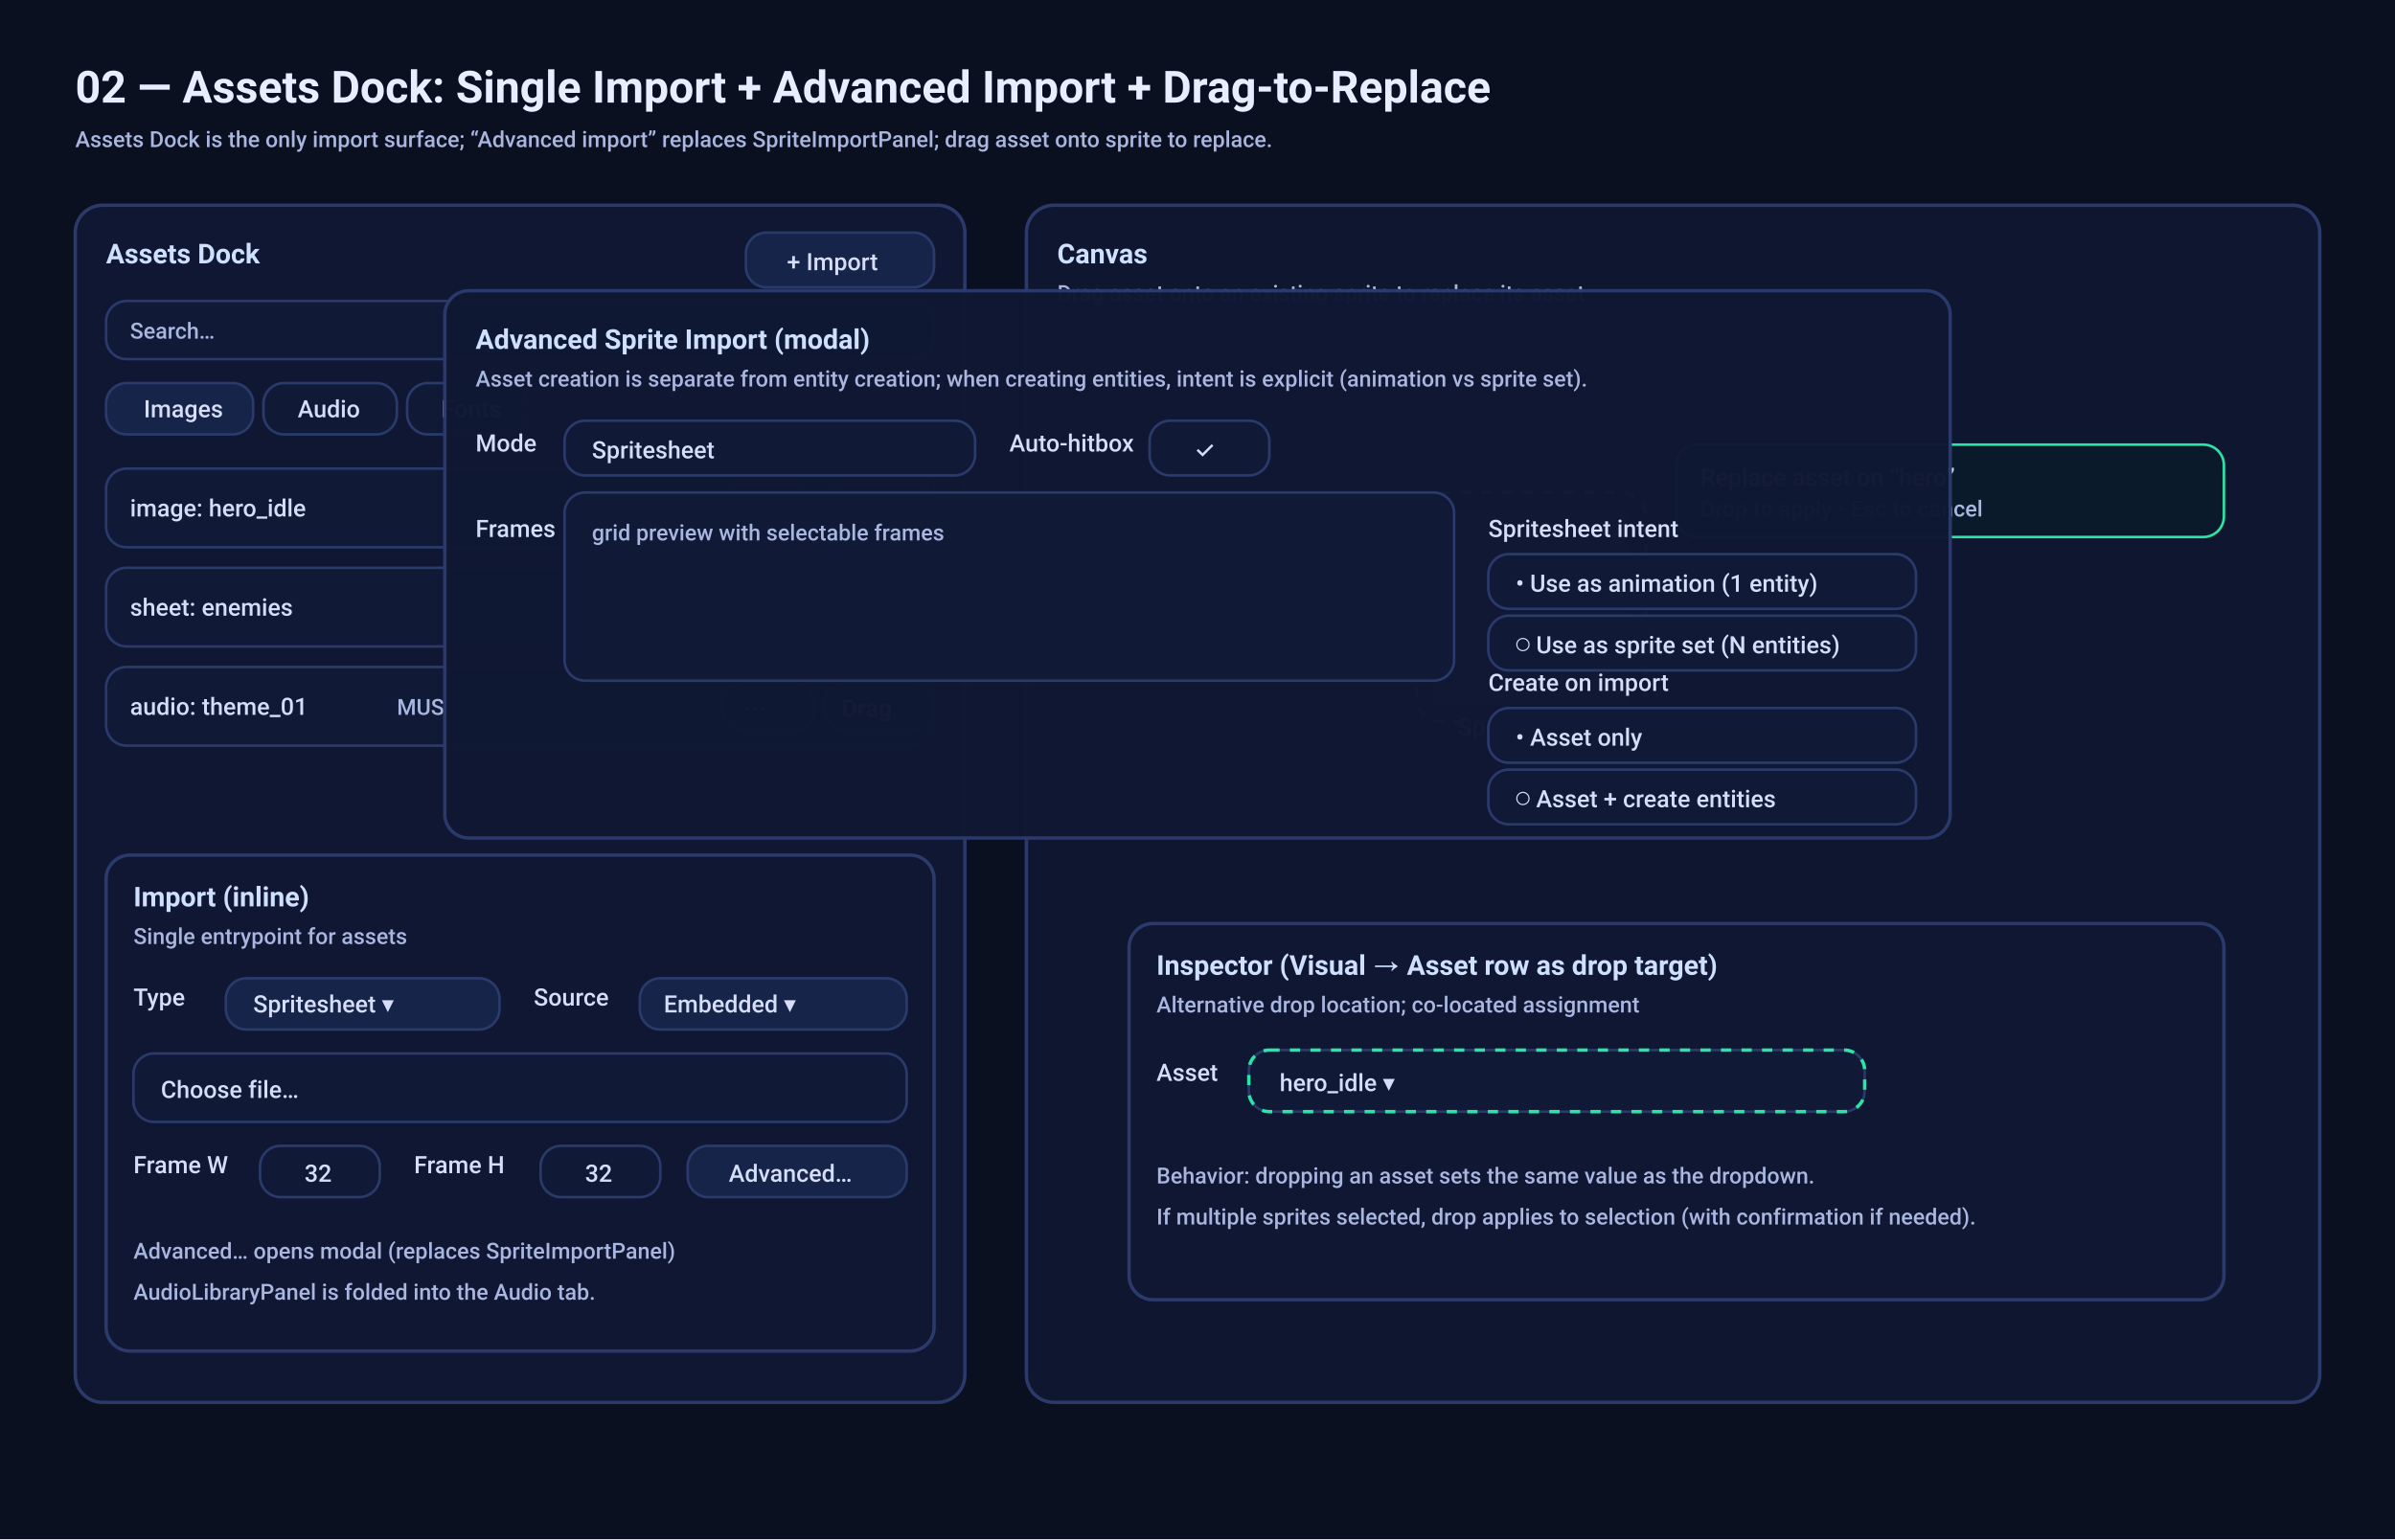
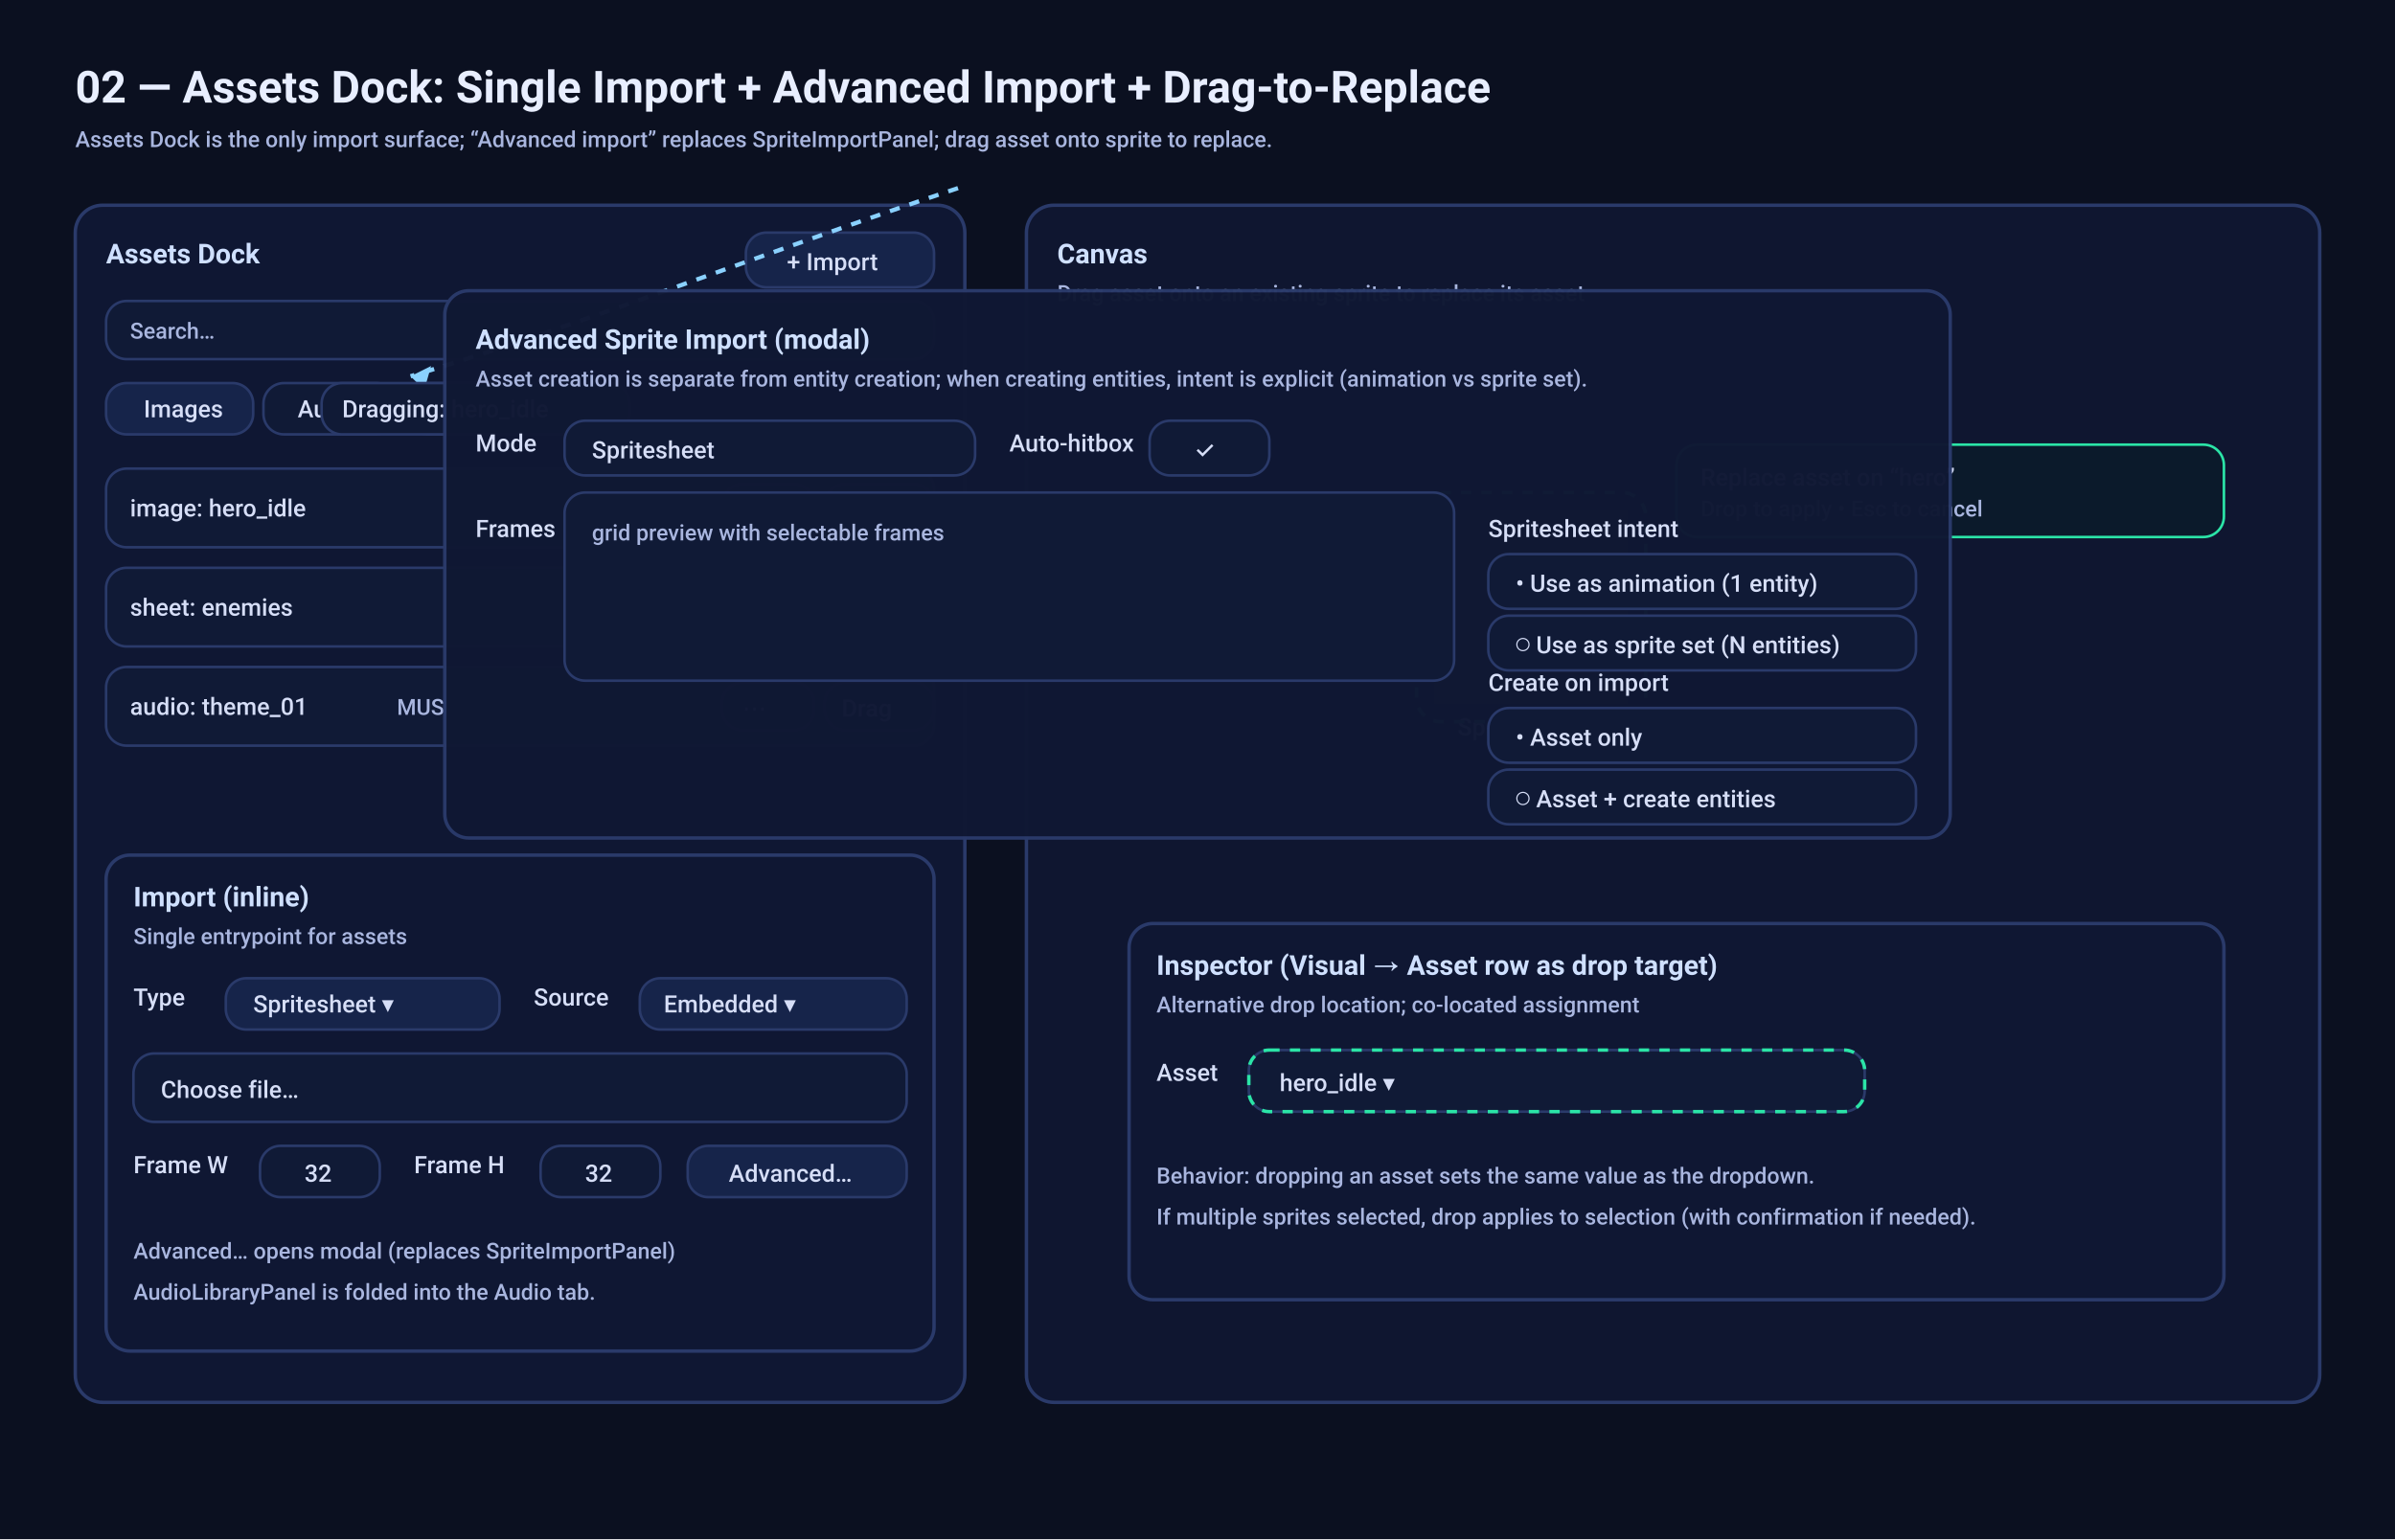
<svg xmlns="http://www.w3.org/2000/svg" width="1400" height="900" viewBox="0 0 1400 900">
  <defs>
    <style>
      .bg{fill:#0b1020}
      .panel{fill:#111a33;stroke:#2a3a6a;stroke-width:2;rx:16}
      .dock{fill:#0f1733;stroke:#2a3a6a;stroke-width:2;rx:16}
      .canvas{fill:#0f1630;stroke:#2a3a6a;stroke-width:2;rx:16}
      .btn{fill:#16244a;stroke:#2a3a6a;stroke-width:1.5;rx:12}
      .btn2{fill:#101a36;stroke:#2a3a6a;stroke-width:1.5;rx:12}
      .menu{fill:#0f1733;stroke:#2a3a6a;stroke-width:2;rx:14}
      .title{fill:#e8eeff;font:700 26px system-ui,-apple-system,Segoe UI,Roboto,Helvetica,Arial,sans-serif}
      .h{fill:#cfe0ff;font:700 16px system-ui,-apple-system,Segoe UI,Roboto,Helvetica,Arial,sans-serif}
      .t{fill:#d6def7;font:500 14px system-ui,-apple-system,Segoe UI,Roboto,Helvetica,Arial,sans-serif}
      .muted{fill:#a9b6df;font:500 13px system-ui,-apple-system,Segoe UI,Roboto,Helvetica,Arial,sans-serif}
      .mono{fill:#d6def7;font:600 12.5px ui-monospace,SFMono-Regular,Menlo,Monaco,Consolas,"Liberation Mono","Courier New",monospace}
      .hl{fill:none;stroke:#2be4a7;stroke-width:2;stroke-dasharray:6 6}
      .tip{fill:#0b1a2b;stroke:#2be4a7;stroke-width:1.5;rx:12}
    </style>
  </defs>
  <rect class="bg" width="1400" height="900" />
  <text class="title" x="44" y="60">02 — Assets Dock: Single Import + Advanced Import + Drag-to-Replace</text>
  <text class="muted" x="44" y="86">Assets Dock is the only import surface; “Advanced import” replaces SpriteImportPanel; drag asset onto sprite to replace.</text>
  <g transform="translate(44,120)">
    <rect class="dock" x="0" y="0" width="520" height="700" rx="16" />
    <text class="h" x="18" y="34">Assets Dock</text>
    <rect class="btn" x="392" y="16" width="110" height="32" rx="12" />
    <text class="t" x="416" y="38">+ Import</text>
    <rect class="btn2" x="18" y="56" width="484" height="34" rx="12" />
    <text class="muted" x="32" y="78">Search…</text>
    <rect class="btn" x="18" y="104" width="86" height="30" rx="12" />
    <text class="t" x="40" y="124">Images</text>
    <rect class="btn2" x="110" y="104" width="78" height="30" rx="12" />
    <text class="t" x="130" y="124">Audio</text>
    <rect class="btn2" x="194" y="104" width="70" height="30" rx="12" />
    <text class="t" x="214" y="124">Fonts</text>
    <g transform="translate(18,154)">
      <rect class="btn2" x="0" y="0" width="484" height="46" rx="12" />
      <text class="t" x="14" y="28">image: hero_idle</text>
      <rect class="btn" x="360" y="9" width="54" height="28" rx="10" />
      <text class="t" x="372" y="29">⋯</text>
      <rect class="btn" x="420" y="9" width="64" height="28" rx="10" />
      <text class="t" x="430" y="29">Drag</text>
      <rect class="btn2" x="0" y="58" width="484" height="46" rx="12" />
      <text class="t" x="14" y="86">sheet: enemies</text>
      <rect class="btn" x="360" y="67" width="54" height="28" rx="10" />
      <text class="t" x="372" y="87">⋯</text>
      <rect class="btn" x="420" y="67" width="64" height="28" rx="10" />
      <text class="t" x="430" y="87">Drag</text>
      <rect class="btn2" x="0" y="116" width="484" height="46" rx="12" />
      <text class="t" x="14" y="144">audio: theme_01</text>
      <text class="muted" x="170" y="144">MUS</text>
      <rect class="btn" x="360" y="125" width="54" height="28" rx="10" />
      <text class="t" x="372" y="145">⋯</text>
      <rect class="btn" x="420" y="125" width="64" height="28" rx="10" />
      <text class="t" x="430" y="145">Drag</text>
    </g>
    <g transform="translate(18,380)">
      <rect class="menu" x="0" y="0" width="484" height="290" rx="14" />
      <text class="h" x="16" y="30">Import (inline)</text>
      <text class="muted" x="16" y="52">Single entrypoint for assets</text>
      <text class="t" x="16" y="88">Type</text>
      <rect class="btn" x="70" y="72" width="160" height="30" rx="10" />
      <text class="t" x="86" y="92">Spritesheet ▾</text>
      <text class="t" x="250" y="88">Source</text>
      <rect class="btn" x="312" y="72" width="156" height="30" rx="10" />
      <text class="t" x="326" y="92">Embedded ▾</text>
      <rect class="btn2" x="16" y="116" width="452" height="40" rx="12" />
      <text class="t" x="32" y="142">Choose file…</text>
      <text class="t" x="16" y="186">Frame W</text>
      <rect class="btn2" x="90" y="170" width="70" height="30" rx="10" />
      <text class="t" x="116" y="191">32</text>
      <text class="t" x="180" y="186">Frame H</text>
      <rect class="btn2" x="254" y="170" width="70" height="30" rx="10" />
      <text class="t" x="280" y="191">32</text>
      <rect class="btn" x="340" y="170" width="128" height="30" rx="10" />
      <text class="t" x="364" y="191">Advanced…</text>
      <text class="muted" x="16" y="236">Advanced… opens modal (replaces SpriteImportPanel)</text>
      <text class="muted" x="16" y="260">AudioLibraryPanel is folded into the Audio tab.</text>
    </g>
  </g>
  <g transform="translate(600,120)">
    <rect class="canvas" x="0" y="0" width="756" height="700" rx="16" />
    <text class="h" x="18" y="34">Canvas</text>
    <text class="muted" x="18" y="56">Drag asset onto an existing sprite to replace its asset</text>
    <rect x="240" y="180" width="110" height="110" fill="#ff6b6b" opacity="0.18" stroke="#ff6b6b" stroke-width="3" />
    <text class="t" x="252" y="310">Sprite “hero”</text>
    <rect class="hl" x="228" y="168" width="134" height="134" rx="14" />
+     <g transform="translate(-40,-10)">
+       <path d="M0 0 C-120 40 -220 80 -320 110" fill="none" stroke="#8ad1ff" stroke-width="2.5" stroke-dasharray="6 6" />
+       <path d="M-320 110 L-308 104 L-312 118 Z" fill="#8ad1ff" />
+       <rect class="btn2" x="-372" y="114" width="180" height="30" rx="12" />
+       <text class="t" x="-360" y="134">Dragging: hero_idle</text>
+     </g>
    <g transform="translate(380,140)">
      <rect class="tip" x="0" y="0" width="320" height="54" rx="12" />
      <text class="t" x="14" y="24">Replace asset on “hero”</text>
      <text class="muted" x="14" y="42">Drop to apply • Esc to cancel</text>
    </g>
    <g transform="translate(60,420)">
      <rect class="menu" x="0" y="0" width="640" height="220" rx="14" />
      <text class="h" x="16" y="30">Inspector (Visual → Asset row as drop target)</text>
      <text class="muted" x="16" y="52">Alternative drop location; co-located assignment</text>
      <text class="t" x="16" y="92">Asset</text>
      <rect class="btn2" x="70" y="74" width="360" height="36" rx="12" />
      <text class="t" x="88" y="98">hero_idle ▾</text>
      <rect class="hl" x="70" y="74" width="360" height="36" rx="12" />
      <text class="muted" x="16" y="152">Behavior: dropping an asset sets the same value as the dropdown.</text>
      <text class="muted" x="16" y="176">If multiple sprites selected, drop applies to selection (with confirmation if needed).</text>
    </g>
  </g>
  <g transform="translate(260,170)">
    <rect class="menu" x="0" y="0" width="880" height="320" rx="16" opacity="0.98" />
    <text class="h" x="18" y="34">Advanced Sprite Import (modal)</text>
    <text class="muted" x="18" y="56">Asset creation is separate from entity creation; when creating entities, intent is explicit (animation vs sprite set).</text>
    <text class="t" x="18" y="94">Mode</text>
    <rect class="btn2" x="70" y="76" width="240" height="32" rx="12" />
    <text class="t" x="86" y="98">Spritesheet</text>
    <text class="t" x="330" y="94">Auto-hitbox</text>
    <rect class="btn2" x="412" y="76" width="70" height="32" rx="12" />
    <text class="t" x="438" y="98">✓</text>
    <text class="t" x="18" y="144">Frames</text>
    <rect class="btn2" x="70" y="118" width="520" height="110" rx="12" />
    <text class="muted" x="86" y="146">grid preview with selectable frames</text>
    <text class="t" x="610" y="144">Spritesheet intent</text>
    <rect class="btn2" x="610" y="154" width="250" height="32" rx="12" />
    <text class="t" x="626" y="176">• Use as animation (1 entity)</text>
    <rect class="btn2" x="610" y="190" width="250" height="32" rx="12" />
    <text class="t" x="626" y="212">○ Use as sprite set (N entities)</text>
    <text class="t" x="610" y="234">Create on import</text>
    <rect class="btn2" x="610" y="244" width="250" height="32" rx="12" />
    <text class="t" x="626" y="266">• Asset only</text>
    <rect class="btn2" x="610" y="280" width="250" height="32" rx="12" />
    <text class="t" x="626" y="302">○ Asset + create entities</text>
  </g>
</svg>
